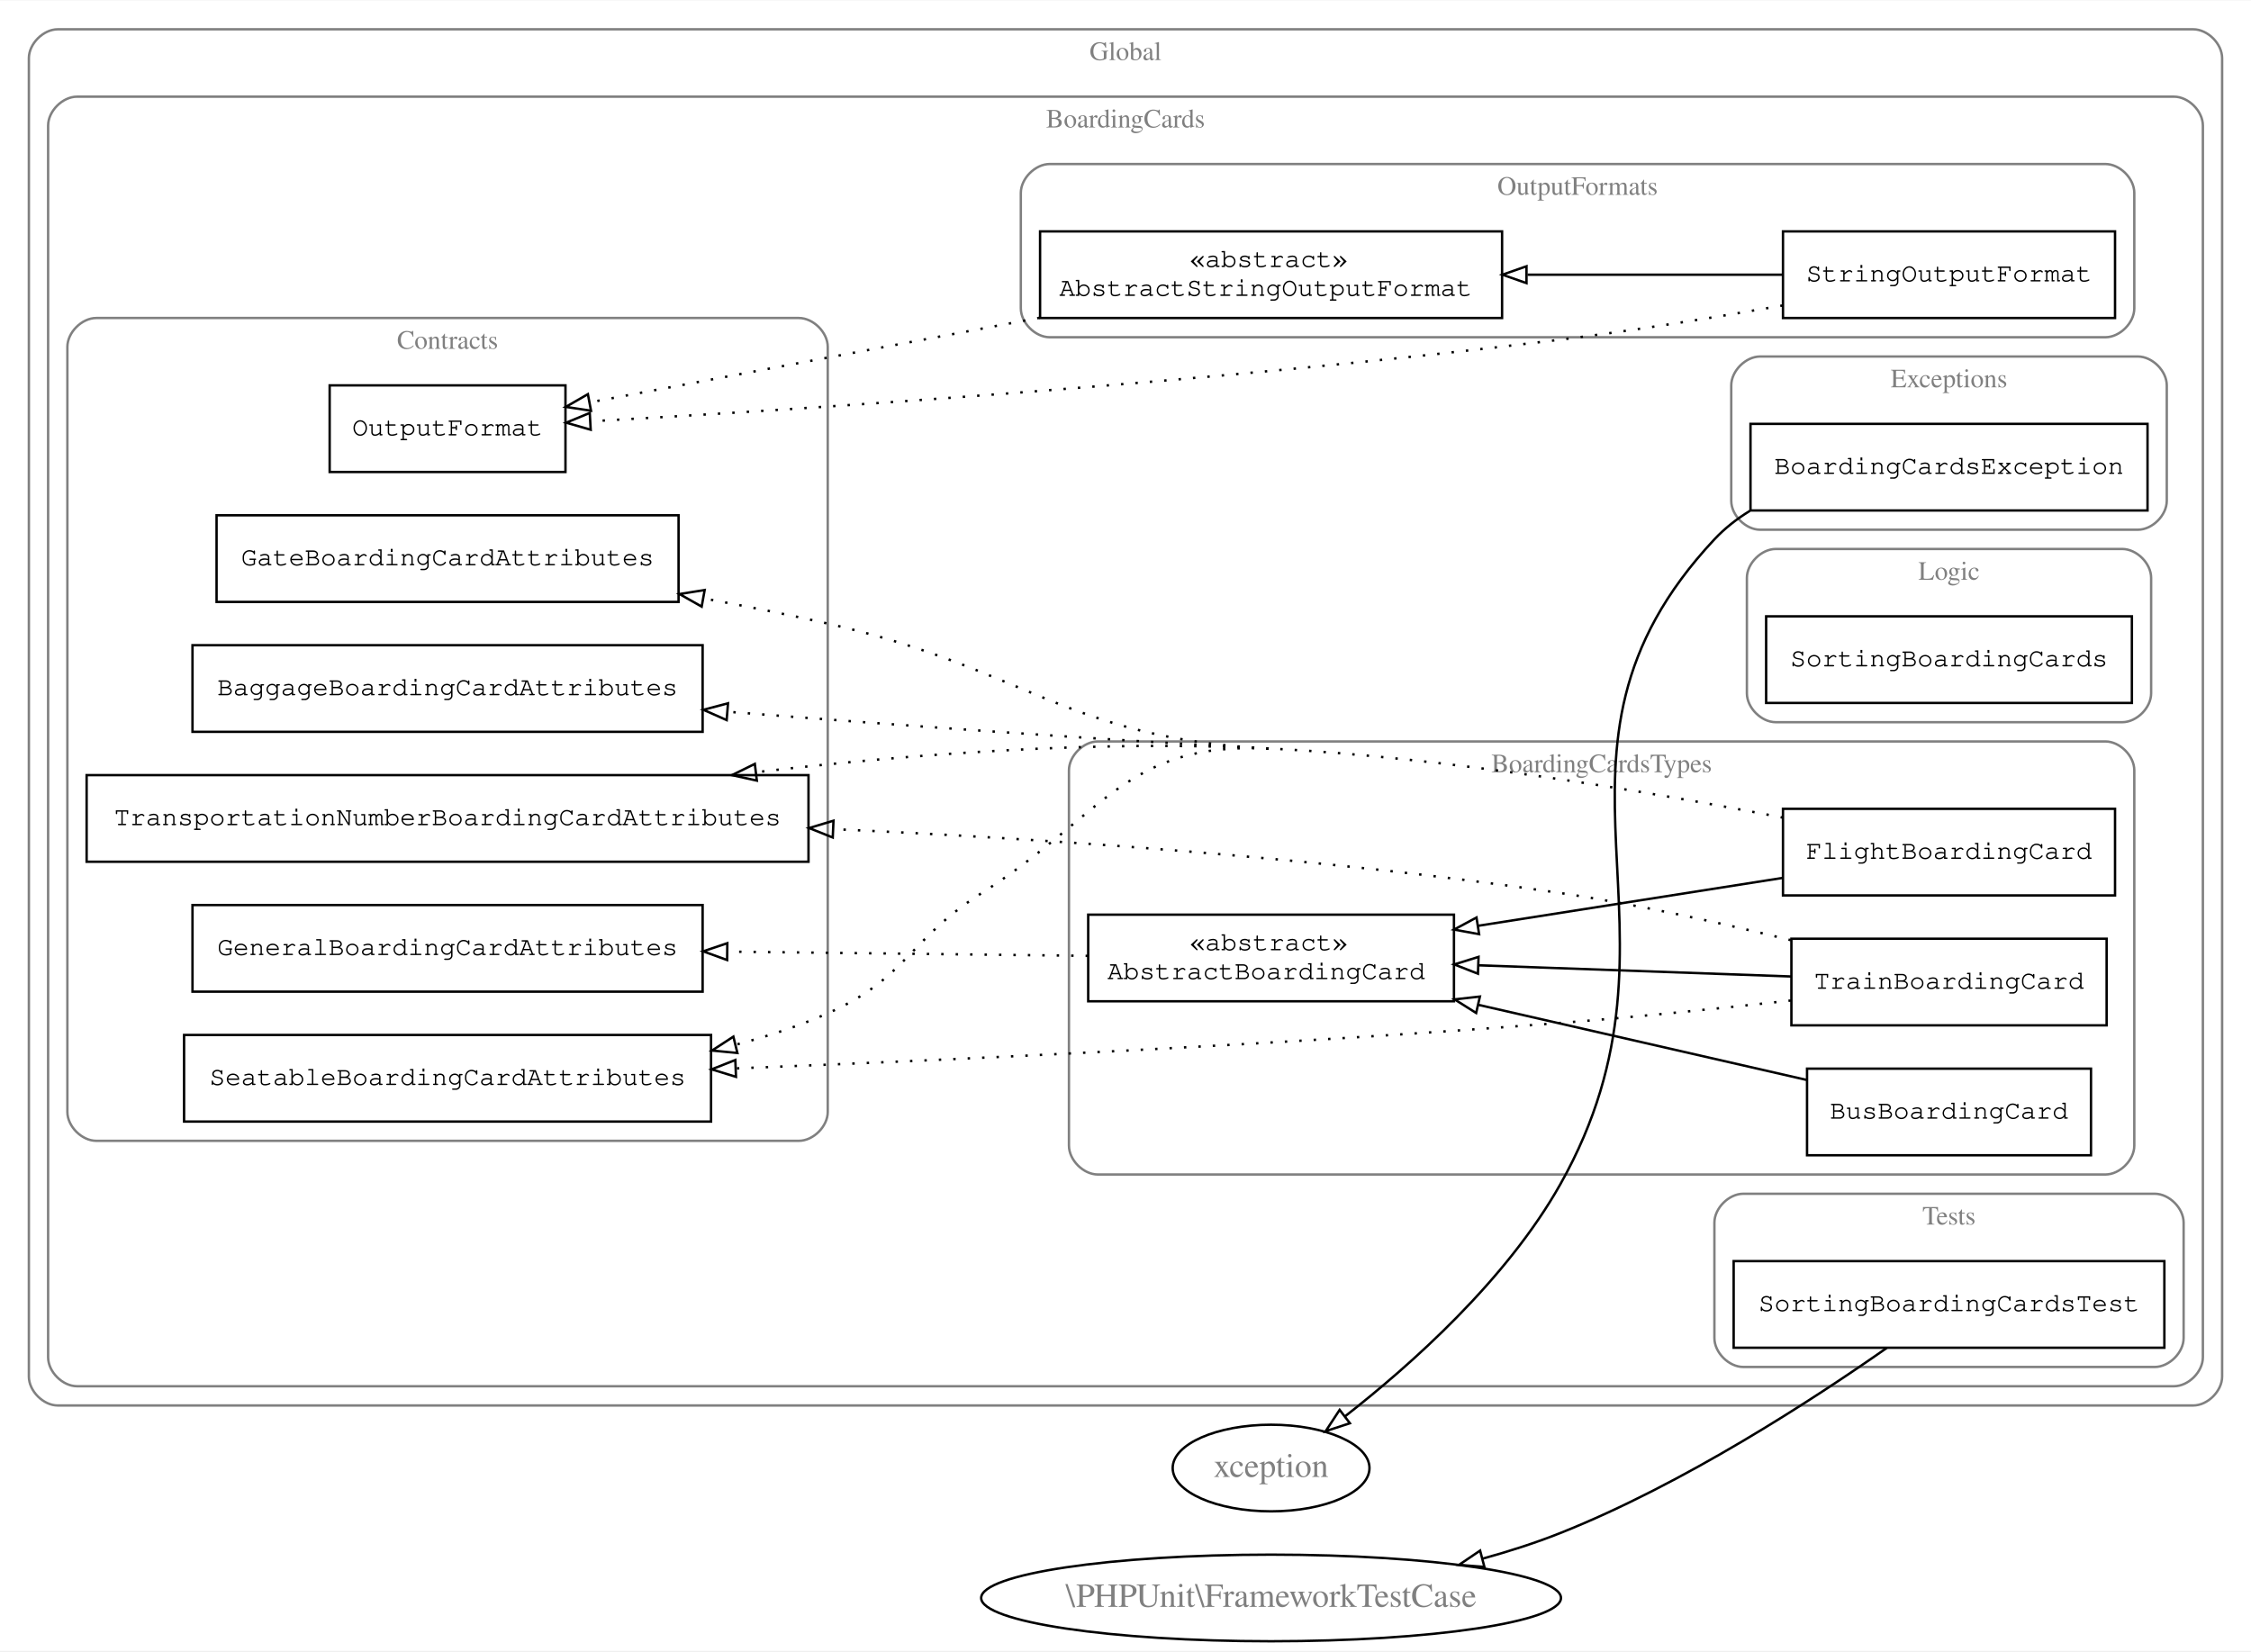
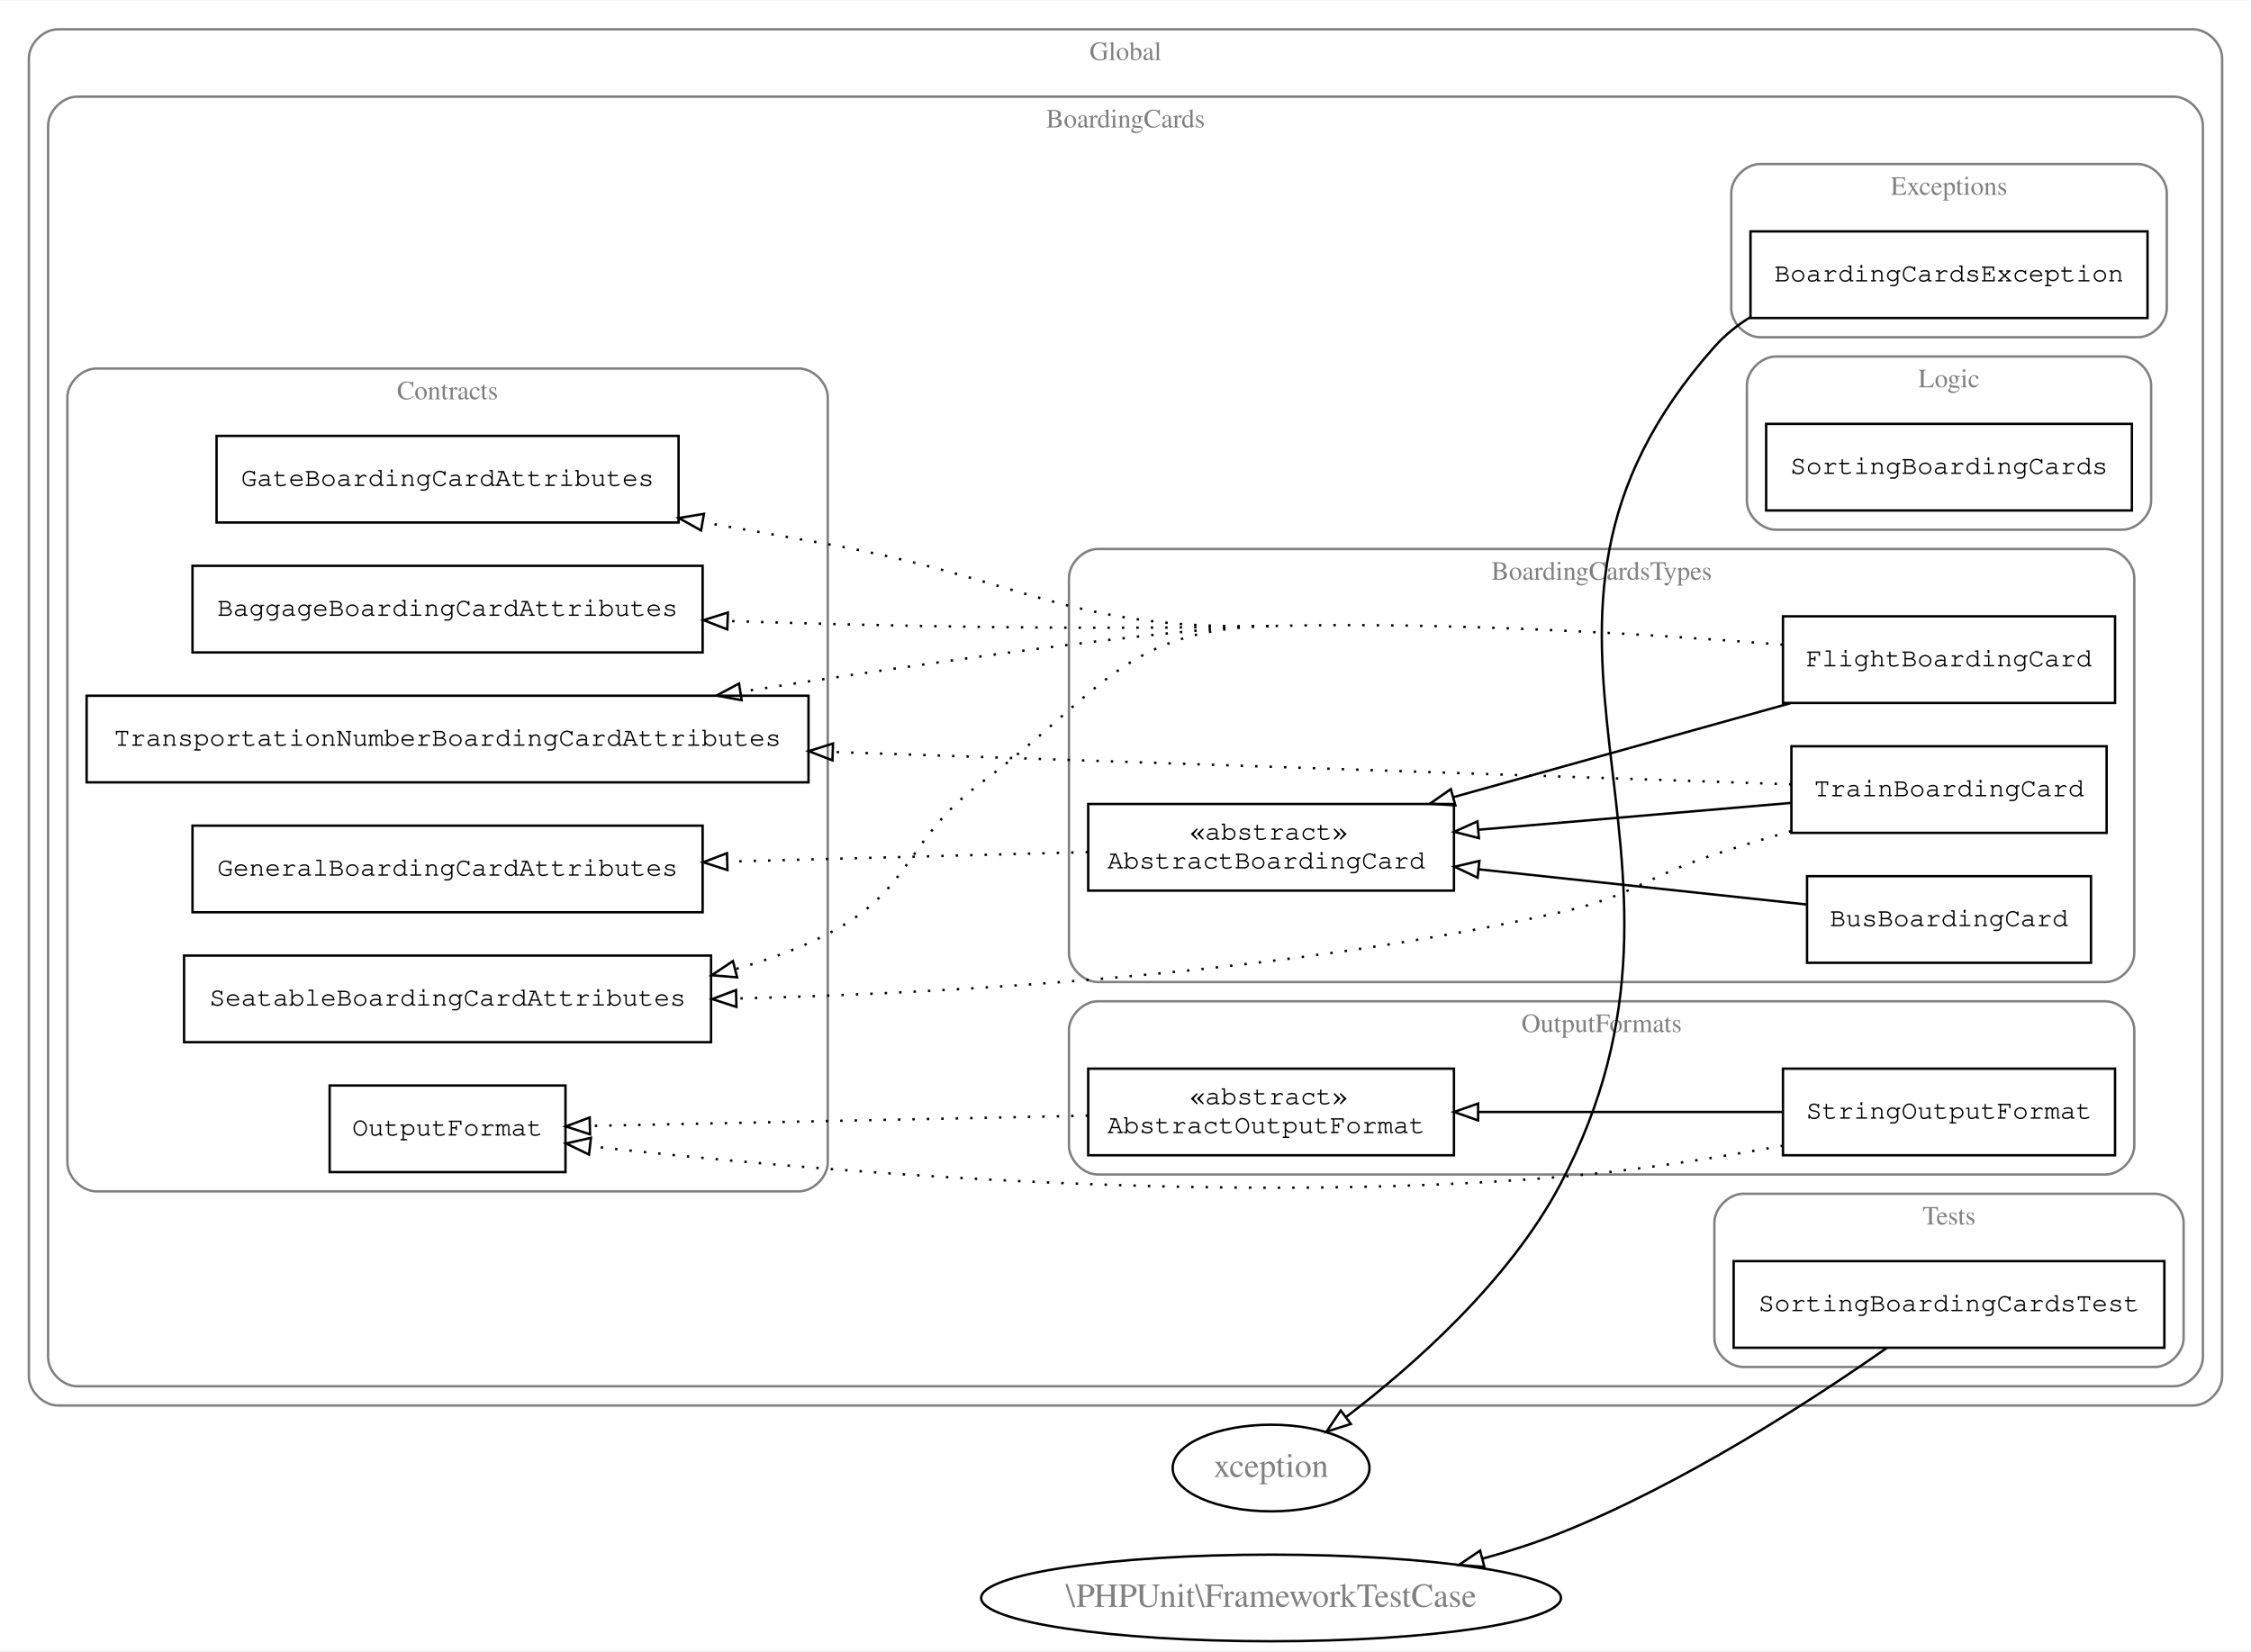
<svg xmlns="http://www.w3.org/2000/svg" width="935pt" height="686pt" viewBox="0.00 0.00 935.48 686.00">
  <g id="graph0" class="graph" transform="scale(1 1) rotate(0) translate(4 682)">
    <polygon fill="white" stroke="none" points="-4,4 -4,-682 931.479,-682 931.479,4 -4,4" />
    <g id="clust1" class="cluster">
      <path fill="none" stroke="gray" d="M20,-98C20,-98 907.479,-98 907.479,-98 913.479,-98 919.479,-104 919.479,-110 919.479,-110 919.479,-658 919.479,-658 919.479,-664 913.479,-670 907.479,-670 907.479,-670 20,-670 20,-670 14,-670 8,-664 8,-658 8,-658 8,-110 8,-110 8,-104 14,-98 20,-98" />
      <text text-anchor="middle" x="463.739" y="-657.2" font-family="Times,serif" font-size="11.00" fill="gray">Global</text>
    </g>
    <g id="clust2" class="cluster">
      <path fill="none" stroke="gray" d="M28,-106C28,-106 899.479,-106 899.479,-106 905.479,-106 911.479,-112 911.479,-118 911.479,-118 911.479,-630 911.479,-630 911.479,-636 905.479,-642 899.479,-642 899.479,-642 28,-642 28,-642 22,-642 16,-636 16,-630 16,-630 16,-118 16,-118 16,-112 22,-106 28,-106" />
      <text text-anchor="middle" x="463.739" y="-629.2" font-family="Times,serif" font-size="11.00" fill="gray">BoardingCards</text>
    </g>
    <g id="clust3" class="cluster">
-       <path fill="none" stroke="gray" d="M727.479,-462C727.479,-462 884.479,-462 884.479,-462 890.479,-462 896.479,-468 896.479,-474 896.479,-474 896.479,-522 896.479,-522 896.479,-528 890.479,-534 884.479,-534 884.479,-534 727.479,-534 727.479,-534 721.479,-534 715.479,-528 715.479,-522 715.479,-522 715.479,-474 715.479,-474 715.479,-468 721.479,-462 727.479,-462" />
-       <text text-anchor="middle" x="805.979" y="-521.2" font-family="Times,serif" font-size="11.00" fill="gray">Exceptions</text>
+       <path fill="none" stroke="gray" d="M727.479,-542C727.479,-542 884.479,-542 884.479,-542 890.479,-542 896.479,-548 896.479,-554 896.479,-554 896.479,-602 896.479,-602 896.479,-608 890.479,-614 884.479,-614 884.479,-614 727.479,-614 727.479,-614 721.479,-614 715.479,-608 715.479,-602 715.479,-602 715.479,-554 715.479,-554 715.479,-548 721.479,-542 727.479,-542" />
+       <text text-anchor="middle" x="805.979" y="-601.2" font-family="Times,serif" font-size="11.00" fill="gray">Exceptions</text>
    </g>
    <g id="clust4" class="cluster">
-       <path fill="none" stroke="gray" d="M36,-208C36,-208 328,-208 328,-208 334,-208 340,-214 340,-220 340,-220 340,-538 340,-538 340,-544 334,-550 328,-550 328,-550 36,-550 36,-550 30,-550 24,-544 24,-538 24,-538 24,-220 24,-220 24,-214 30,-208 36,-208" />
-       <text text-anchor="middle" x="182" y="-537.2" font-family="Times,serif" font-size="11.00" fill="gray">Contracts</text>
+       <path fill="none" stroke="gray" d="M36,-187C36,-187 328,-187 328,-187 334,-187 340,-193 340,-199 340,-199 340,-517 340,-517 340,-523 334,-529 328,-529 328,-529 36,-529 36,-529 30,-529 24,-523 24,-517 24,-517 24,-199 24,-199 24,-193 30,-187 36,-187" />
+       <text text-anchor="middle" x="182" y="-516.2" font-family="Times,serif" font-size="11.00" fill="gray">Contracts</text>
    </g>
    <g id="clust5" class="cluster">
-       <path fill="none" stroke="gray" d="M432.239,-542C432.239,-542 870.979,-542 870.979,-542 876.979,-542 882.979,-548 882.979,-554 882.979,-554 882.979,-602 882.979,-602 882.979,-608 876.979,-614 870.979,-614 870.979,-614 432.239,-614 432.239,-614 426.239,-614 420.239,-608 420.239,-602 420.239,-602 420.239,-554 420.239,-554 420.239,-548 426.239,-542 432.239,-542" />
-       <text text-anchor="middle" x="651.609" y="-601.2" font-family="Times,serif" font-size="11.00" fill="gray">OutputFormats</text>
+       <path fill="none" stroke="gray" d="M733.979,-462C733.979,-462 877.979,-462 877.979,-462 883.979,-462 889.979,-468 889.979,-474 889.979,-474 889.979,-522 889.979,-522 889.979,-528 883.979,-534 877.979,-534 877.979,-534 733.979,-534 733.979,-534 727.979,-534 721.979,-528 721.979,-522 721.979,-522 721.979,-474 721.979,-474 721.979,-468 727.979,-462 733.979,-462" />
+       <text text-anchor="middle" x="805.979" y="-521.2" font-family="Times,serif" font-size="11.00" fill="gray">Logic</text>
    </g>
    <g id="clust6" class="cluster">
-       <path fill="none" stroke="gray" d="M733.979,-382C733.979,-382 877.979,-382 877.979,-382 883.979,-382 889.979,-388 889.979,-394 889.979,-394 889.979,-442 889.979,-442 889.979,-448 883.979,-454 877.979,-454 877.979,-454 733.979,-454 733.979,-454 727.979,-454 721.979,-448 721.979,-442 721.979,-442 721.979,-394 721.979,-394 721.979,-388 727.979,-382 733.979,-382" />
-       <text text-anchor="middle" x="805.979" y="-441.2" font-family="Times,serif" font-size="11.00" fill="gray">Logic</text>
-     </g>
-     <g id="clust7" class="cluster">
      <path fill="none" stroke="gray" d="M720.479,-114C720.479,-114 891.479,-114 891.479,-114 897.479,-114 903.479,-120 903.479,-126 903.479,-126 903.479,-174 903.479,-174 903.479,-180 897.479,-186 891.479,-186 891.479,-186 720.479,-186 720.479,-186 714.479,-186 708.479,-180 708.479,-174 708.479,-174 708.479,-126 708.479,-126 708.479,-120 714.479,-114 720.479,-114" />
      <text text-anchor="middle" x="805.979" y="-173.2" font-family="Times,serif" font-size="11.00" fill="gray">Tests</text>
    </g>
+     <g id="clust7" class="cluster">
+       <path fill="none" stroke="gray" d="M452.239,-274C452.239,-274 870.979,-274 870.979,-274 876.979,-274 882.979,-280 882.979,-286 882.979,-286 882.979,-442 882.979,-442 882.979,-448 876.979,-454 870.979,-454 870.979,-454 452.239,-454 452.239,-454 446.239,-454 440.239,-448 440.239,-442 440.239,-442 440.239,-286 440.239,-286 440.239,-280 446.239,-274 452.239,-274" />
+       <text text-anchor="middle" x="661.609" y="-441.2" font-family="Times,serif" font-size="11.00" fill="gray">BoardingCardsTypes</text>
+     </g>
    <g id="clust8" class="cluster">
-       <path fill="none" stroke="gray" d="M452.239,-194C452.239,-194 870.979,-194 870.979,-194 876.979,-194 882.979,-200 882.979,-206 882.979,-206 882.979,-362 882.979,-362 882.979,-368 876.979,-374 870.979,-374 870.979,-374 452.239,-374 452.239,-374 446.239,-374 440.239,-368 440.239,-362 440.239,-362 440.239,-206 440.239,-206 440.239,-200 446.239,-194 452.239,-194" />
-       <text text-anchor="middle" x="661.609" y="-361.2" font-family="Times,serif" font-size="11.00" fill="gray">BoardingCardsTypes</text>
+       <path fill="none" stroke="gray" d="M452.239,-194C452.239,-194 870.979,-194 870.979,-194 876.979,-194 882.979,-200 882.979,-206 882.979,-206 882.979,-254 882.979,-254 882.979,-260 876.979,-266 870.979,-266 870.979,-266 452.239,-266 452.239,-266 446.239,-266 440.239,-260 440.239,-254 440.239,-254 440.239,-206 440.239,-206 440.239,-200 446.239,-194 452.239,-194" />
+       <text text-anchor="middle" x="661.609" y="-253.2" font-family="Times,serif" font-size="11.00" fill="gray">OutputFormats</text>
    </g>
    <g id="node1" class="node">
-       <polygon fill="none" stroke="black" points="888.479,-506 723.479,-506 723.479,-470 888.479,-470 888.479,-506" />
-       <text text-anchor="middle" x="805.979" y="-485.2" font-family="Courier,monospace" font-size="11.00">BoardingCardsException</text>
+       <polygon fill="none" stroke="black" points="888.479,-586 723.479,-586 723.479,-550 888.479,-550 888.479,-586" />
+       <text text-anchor="middle" x="805.979" y="-565.2" font-family="Courier,monospace" font-size="11.00">BoardingCardsException</text>
    </g>
    <g id="node16" class="node">
      <ellipse fill="none" stroke="black" cx="524.239" cy="-72" rx="40.893" ry="18" />
      <text text-anchor="middle" x="524.239" y="-68.3" font-family="Times,serif" font-size="14.00" fill="gray">xception</text>
    </g>
    <g id="edge1" class="edge">
-       <path fill="none" stroke="black" d="M723.225,-469.834C717.802,-466.522 712.793,-462.613 708.479,-458 624.835,-368.556 704.53,-296.726 644.479,-190 622.087,-150.206 582.4,-114.896 554.999,-93.503" />
-       <polygon fill="none" stroke="black" points="556.991,-90.62 546.923,-87.321 552.736,-96.178 556.991,-90.62" />
+       <path fill="none" stroke="black" d="M723.401,-550.36C717.865,-546.935 712.786,-542.856 708.479,-538 604.119,-420.356 717.969,-329.033 644.479,-190 623.141,-149.631 583.216,-114.45 555.474,-93.244" />
+       <polygon fill="none" stroke="black" points="557.393,-90.309 547.289,-87.121 553.2,-95.914 557.393,-90.309" />
    </g>
    <g id="node2" class="node">
-       <polygon fill="none" stroke="black" points="231,-522 133,-522 133,-486 231,-486 231,-522" />
-       <text text-anchor="middle" x="182" y="-501.2" font-family="Courier,monospace" font-size="11.00">OutputFormat</text>
+       <polygon fill="none" stroke="black" points="231,-231 133,-231 133,-195 231,-195 231,-231" />
+       <text text-anchor="middle" x="182" y="-210.2" font-family="Courier,monospace" font-size="11.00">OutputFormat</text>
    </g>
    <g id="node3" class="node">
-       <polygon fill="none" stroke="black" points="278,-468 86,-468 86,-432 278,-432 278,-468" />
-       <text text-anchor="middle" x="182" y="-447.2" font-family="Courier,monospace" font-size="11.00">GateBoardingCardAttributes</text>
+       <polygon fill="none" stroke="black" points="278,-501 86,-501 86,-465 278,-465 278,-501" />
+       <text text-anchor="middle" x="182" y="-480.2" font-family="Courier,monospace" font-size="11.00">GateBoardingCardAttributes</text>
    </g>
    <g id="node4" class="node">
-       <polygon fill="none" stroke="black" points="288,-414 76,-414 76,-378 288,-378 288,-414" />
-       <text text-anchor="middle" x="182" y="-393.2" font-family="Courier,monospace" font-size="11.00">BaggageBoardingCardAttributes</text>
+       <polygon fill="none" stroke="black" points="288,-447 76,-447 76,-411 288,-411 288,-447" />
+       <text text-anchor="middle" x="182" y="-426.2" font-family="Courier,monospace" font-size="11.00">BaggageBoardingCardAttributes</text>
    </g>
    <g id="node5" class="node">
-       <polygon fill="none" stroke="black" points="332,-360 32,-360 32,-324 332,-324 332,-360" />
-       <text text-anchor="middle" x="182" y="-339.2" font-family="Courier,monospace" font-size="11.00">TransportationNumberBoardingCardAttributes</text>
+       <polygon fill="none" stroke="black" points="332,-393 32,-393 32,-357 332,-357 332,-393" />
+       <text text-anchor="middle" x="182" y="-372.2" font-family="Courier,monospace" font-size="11.00">TransportationNumberBoardingCardAttributes</text>
    </g>
    <g id="node6" class="node">
-       <polygon fill="none" stroke="black" points="288,-306 76,-306 76,-270 288,-270 288,-306" />
-       <text text-anchor="middle" x="182" y="-285.2" font-family="Courier,monospace" font-size="11.00">GeneralBoardingCardAttributes</text>
+       <polygon fill="none" stroke="black" points="288,-339 76,-339 76,-303 288,-303 288,-339" />
+       <text text-anchor="middle" x="182" y="-318.2" font-family="Courier,monospace" font-size="11.00">GeneralBoardingCardAttributes</text>
    </g>
    <g id="node7" class="node">
-       <polygon fill="none" stroke="black" points="291.5,-252 72.5,-252 72.5,-216 291.5,-216 291.5,-252" />
-       <text text-anchor="middle" x="182" y="-231.2" font-family="Courier,monospace" font-size="11.00">SeatableBoardingCardAttributes</text>
+       <polygon fill="none" stroke="black" points="291.5,-285 72.5,-285 72.5,-249 291.5,-249 291.5,-285" />
+       <text text-anchor="middle" x="182" y="-264.2" font-family="Courier,monospace" font-size="11.00">SeatableBoardingCardAttributes</text>
    </g>
    <g id="node8" class="node">
-       <polygon fill="none" stroke="black" points="620.239,-586 428.239,-586 428.239,-550 620.239,-550 620.239,-586" />
-       <text text-anchor="start" x="490.239" y="-571.2" font-family="Courier,monospace" font-size="11.00">«abstract»</text>
-       <text text-anchor="start" x="436.239" y="-559.2" font-family="Courier,monospace" font-size="11.00">AbstractStringOutputFormat</text>
-     </g>
-     <g id="edge2" class="edge">
-       <path fill="none" stroke="black" stroke-dasharray="1,5" d="M428.011,-550.087C367.928,-538.785 292.273,-524.555 241.045,-514.919" />
-       <polygon fill="none" stroke="black" points="241.612,-511.464 231.137,-513.055 240.318,-518.343 241.612,-511.464" />
+       <polygon fill="none" stroke="black" points="881.979,-506 729.979,-506 729.979,-470 881.979,-470 881.979,-506" />
+       <text text-anchor="middle" x="805.979" y="-485.2" font-family="Courier,monospace" font-size="11.00">SortingBoardingCards</text>
    </g>
    <g id="node9" class="node">
-       <polygon fill="none" stroke="black" points="874.979,-586 736.979,-586 736.979,-550 874.979,-550 874.979,-586" />
-       <text text-anchor="middle" x="805.979" y="-565.2" font-family="Courier,monospace" font-size="11.00">StringOutputFormat</text>
-     </g>
-     <g id="edge12" class="edge">
-       <path fill="none" stroke="black" stroke-dasharray="1,5" d="M736.833,-555.195C708.369,-550.196 674.904,-544.772 644.479,-541 500.041,-523.095 329.043,-512.008 241.327,-507.051" />
-       <polygon fill="none" stroke="black" points="241.486,-503.555 231.306,-506.492 241.095,-510.544 241.486,-503.555" />
-     </g>
-     <g id="edge11" class="edge">
-       <path fill="none" stroke="black" d="M736.904,-568C705.037,-568 666.347,-568 630.806,-568" />
-       <polygon fill="none" stroke="black" points="630.383,-564.5 620.383,-568 630.383,-571.5 630.383,-564.5" />
-     </g>
-     <g id="node10" class="node">
-       <polygon fill="none" stroke="black" points="881.979,-426 729.979,-426 729.979,-390 881.979,-390 881.979,-426" />
-       <text text-anchor="middle" x="805.979" y="-405.2" font-family="Courier,monospace" font-size="11.00">SortingBoardingCards</text>
-     </g>
-     <g id="node11" class="node">
      <polygon fill="none" stroke="black" points="895.479,-158 716.479,-158 716.479,-122 895.479,-122 895.479,-158" />
      <text text-anchor="middle" x="805.979" y="-137.2" font-family="Courier,monospace" font-size="11.00">SortingBoardingCardsTest</text>
    </g>
    <g id="node17" class="node">
      <ellipse fill="none" stroke="black" cx="524.239" cy="-18" rx="120.479" ry="18" />
      <text text-anchor="middle" x="524.239" y="-14.3" font-family="Times,serif" font-size="14.00" fill="gray">\PHPUnit\FrameworkTestCase</text>
    </g>
-     <g id="edge3" class="edge">
+     <g id="edge2" class="edge">
      <path fill="none" stroke="black" d="M780.126,-121.928C749.621,-100.562 695.627,-65.344 644.479,-45 634.182,-40.905 623.126,-37.357 612.049,-34.303" />
      <polygon fill="none" stroke="black" points="612.888,-30.905 602.327,-31.746 611.108,-37.675 612.888,-30.905" />
    </g>
-     <g id="node12" class="node">
-       <polygon fill="none" stroke="black" points="600.239,-302 448.239,-302 448.239,-266 600.239,-266 600.239,-302" />
-       <text text-anchor="start" x="490.239" y="-287.2" font-family="Courier,monospace" font-size="11.00">«abstract»</text>
-       <text text-anchor="start" x="456.239" y="-275.2" font-family="Courier,monospace" font-size="11.00">AbstractBoardingCard</text>
+     <g id="node10" class="node">
+       <polygon fill="none" stroke="black" points="600.239,-348 448.239,-348 448.239,-312 600.239,-312 600.239,-348" />
+       <text text-anchor="start" x="490.239" y="-333.2" font-family="Courier,monospace" font-size="11.00">«abstract»</text>
+       <text text-anchor="start" x="456.239" y="-321.2" font-family="Courier,monospace" font-size="11.00">AbstractBoardingCard</text>
+     </g>
+     <g id="edge3" class="edge">
+       <path fill="none" stroke="black" stroke-dasharray="1,5" d="M448.151,-328.014C404.211,-326.851 347.817,-325.36 298.343,-324.051" />
+       <polygon fill="none" stroke="black" points="298.311,-320.549 288.222,-323.783 298.126,-327.547 298.311,-320.549" />
+     </g>
+     <g id="node11" class="node">
+       <polygon fill="none" stroke="black" points="864.979,-318 746.979,-318 746.979,-282 864.979,-282 864.979,-318" />
+       <text text-anchor="middle" x="805.979" y="-297.2" font-family="Courier,monospace" font-size="11.00">BusBoardingCard</text>
    </g>
    <g id="edge4" class="edge">
-       <path fill="none" stroke="black" stroke-dasharray="1,5" d="M448.151,-284.883C404.211,-285.399 347.817,-286.062 298.343,-286.644" />
-       <polygon fill="none" stroke="black" points="298.18,-283.146 288.222,-286.763 298.263,-290.145 298.18,-283.146" />
+       <path fill="none" stroke="black" d="M746.677,-306.252C707.31,-310.474 654.693,-316.117 610.627,-320.843" />
+       <polygon fill="none" stroke="black" points="610.065,-317.383 600.495,-321.929 610.812,-324.343 610.065,-317.383" />
+     </g>
+     <g id="node12" class="node">
+       <polygon fill="none" stroke="black" points="874.979,-426 736.979,-426 736.979,-390 874.979,-390 874.979,-426" />
+       <text text-anchor="middle" x="805.979" y="-405.2" font-family="Courier,monospace" font-size="11.00">FlightBoardingCard</text>
+     </g>
+     <g id="edge8" class="edge">
+       <path fill="none" stroke="black" stroke-dasharray="1,5" d="M523.239,-422C440.433,-420.015 421.537,-441.425 340,-456 323.272,-458.99 305.53,-462.1 288.225,-465.101" />
+       <polygon fill="none" stroke="black" points="287.354,-461.699 278.097,-466.853 288.547,-468.597 287.354,-461.699" />
+     </g>
+     <g id="edge9" class="edge">
+       <path fill="none" stroke="black" stroke-dasharray="1,5" d="M523.239,-422C448.378,-420.206 364.245,-421.904 298.371,-424.076" />
+       <polygon fill="none" stroke="black" points="298.25,-420.578 288.374,-424.414 298.487,-427.574 298.25,-420.578" />
+     </g>
+     <g id="edge7" class="edge">
+       <path fill="none" stroke="black" stroke-dasharray="1,5" d="M523.239,-422C481.578,-421.002 383.985,-407.083 303.954,-394.65" />
+       <polygon fill="none" stroke="black" points="304.208,-391.147 293.788,-393.064 303.129,-398.063 304.208,-391.147" />
+     </g>
+     <g id="edge6" class="edge">
+       <path fill="none" stroke="black" stroke-dasharray="1,5" d="M736.898,-414.225C680.275,-418.725 597.551,-423.733 525.239,-422" />
+       <path fill="none" stroke="black" stroke-dasharray="1,5" d="M523.239,-422C462.899,-420.554 452.474,-392.963 404,-357 371.945,-333.218 375.515,-312.216 340,-294 328.019,-287.855 314.918,-283.071 301.555,-279.352" />
+       <polygon fill="none" stroke="black" points="302.348,-275.942 291.79,-276.828 300.596,-282.72 302.348,-275.942" />
+     </g>
+     <g id="edge5" class="edge">
+       <path fill="none" stroke="black" d="M740.098,-389.909C698.233,-378.236 643.642,-363.014 599.965,-350.836" />
+       <polygon fill="none" stroke="black" points="600.825,-347.442 590.252,-348.128 598.945,-354.185 600.825,-347.442" />
    </g>
    <g id="node13" class="node">
-       <polygon fill="none" stroke="black" points="864.979,-238 746.979,-238 746.979,-202 864.979,-202 864.979,-238" />
-       <text text-anchor="middle" x="805.979" y="-217.2" font-family="Courier,monospace" font-size="11.00">BusBoardingCard</text>
+       <polygon fill="none" stroke="black" points="871.479,-372 740.479,-372 740.479,-336 871.479,-336 871.479,-372" />
+       <text text-anchor="middle" x="805.979" y="-351.2" font-family="Courier,monospace" font-size="11.00">TrainBoardingCard</text>
    </g>
-     <g id="edge5" class="edge">
-       <path fill="none" stroke="black" d="M746.677,-233.339C707.227,-242.364 654.471,-254.434 610.349,-264.528" />
-       <polygon fill="none" stroke="black" points="609.463,-261.14 600.495,-266.783 611.024,-267.964 609.463,-261.14" />
+     <g id="edge14" class="edge">
+       <path fill="none" stroke="black" stroke-dasharray="1,5" d="M740.468,-356.178C647.108,-359.33 471.377,-365.263 342.082,-369.629" />
+       <polygon fill="none" stroke="black" points="341.95,-366.131 332.074,-369.967 342.186,-373.127 341.95,-366.131" />
+     </g>
+     <g id="edge13" class="edge">
+       <path fill="none" stroke="black" stroke-dasharray="1,5" d="M740.381,-336.755C729.678,-333.661 718.731,-330.35 708.479,-327 679.602,-317.565 674.136,-309.579 644.479,-303 529.989,-277.601 396.068,-269.461 302.074,-267.156" />
+       <polygon fill="none" stroke="black" points="302.038,-263.655 291.962,-266.927 301.88,-270.653 302.038,-263.655" />
+     </g>
+     <g id="edge12" class="edge">
+       <path fill="none" stroke="black" d="M740.45,-348.464C701.842,-345.151 652.318,-340.903 610.513,-337.316" />
+       <polygon fill="none" stroke="black" points="610.603,-333.811 600.34,-336.443 610.004,-340.785 610.603,-333.811" />
    </g>
    <g id="node14" class="node">
-       <polygon fill="none" stroke="black" points="874.979,-346 736.979,-346 736.979,-310 874.979,-310 874.979,-346" />
-       <text text-anchor="middle" x="805.979" y="-325.2" font-family="Courier,monospace" font-size="11.00">FlightBoardingCard</text>
+       <polygon fill="none" stroke="black" points="874.979,-238 736.979,-238 736.979,-202 874.979,-202 874.979,-238" />
+       <text text-anchor="middle" x="805.979" y="-217.2" font-family="Courier,monospace" font-size="11.00">StringOutputFormat</text>
    </g>
-     <g id="edge9" class="edge">
-       <path fill="none" stroke="black" stroke-dasharray="1,5" d="M523.239,-371C438.703,-375.493 422.552,-404.244 340,-423 323.429,-426.765 305.769,-430.278 288.497,-433.443" />
-       <polygon fill="none" stroke="black" points="287.604,-430.047 278.384,-435.266 288.846,-436.936 287.604,-430.047" />
+     <g id="edge11" class="edge">
+       <path fill="none" stroke="black" stroke-dasharray="1,5" d="M736.959,-205.98C708.515,-200.791 675.03,-195.552 644.479,-193 499.769,-180.913 328.884,-195.932 241.257,-205.758" />
+       <polygon fill="none" stroke="black" points="240.786,-202.289 231.247,-206.899 241.579,-209.244 240.786,-202.289" />
+     </g>
+     <g id="node15" class="node">
+       <polygon fill="none" stroke="black" points="600.239,-238 448.239,-238 448.239,-202 600.239,-202 600.239,-238" />
+       <text text-anchor="start" x="490.239" y="-223.2" font-family="Courier,monospace" font-size="11.00">«abstract»</text>
+       <text text-anchor="start" x="456.239" y="-211.2" font-family="Courier,monospace" font-size="11.00">AbstractOutputFormat</text>
    </g>
    <g id="edge10" class="edge">
-       <path fill="none" stroke="black" stroke-dasharray="1,5" d="M523.239,-371C448.277,-374.984 364.143,-381.151 298.293,-386.363" />
-       <polygon fill="none" stroke="black" points="297.991,-382.876 288.3,-387.158 298.546,-389.854 297.991,-382.876" />
-     </g>
-     <g id="edge8" class="edge">
-       <path fill="none" stroke="black" stroke-dasharray="1,5" d="M523.239,-371C452.716,-374.748 374.152,-368.728 310.301,-361.22" />
-       <polygon fill="none" stroke="black" points="310.53,-357.722 300.183,-360.003 309.694,-364.672 310.53,-357.722" />
-     </g>
-     <g id="edge7" class="edge">
-       <path fill="none" stroke="black" stroke-dasharray="1,5" d="M736.969,-342.331C680.564,-353.279 598.104,-367.127 525.239,-371" />
-       <path fill="none" stroke="black" stroke-dasharray="1,5" d="M523.239,-371C463.997,-374.149 454.116,-342.749 404,-311 373.508,-291.683 373.006,-275.611 340,-261 328.009,-255.692 315.074,-251.424 301.956,-247.992" />
-       <polygon fill="none" stroke="black" points="302.448,-244.509 291.902,-245.528 300.782,-251.308 302.448,-244.509" />
-     </g>
-     <g id="edge6" class="edge">
-       <path fill="none" stroke="black" d="M736.904,-317.293C698.731,-311.288 650.769,-303.744 610.156,-297.357" />
-       <polygon fill="none" stroke="black" points="610.692,-293.898 600.27,-295.802 609.605,-300.813 610.692,-293.898" />
-     </g>
-     <g id="node15" class="node">
-       <polygon fill="none" stroke="black" points="871.479,-292 740.479,-292 740.479,-256 871.479,-256 871.479,-292" />
-       <text text-anchor="middle" x="805.979" y="-271.2" font-family="Courier,monospace" font-size="11.00">TrainBoardingCard</text>
+       <path fill="none" stroke="black" d="M736.904,-220C698.812,-220 650.972,-220 610.414,-220" />
+       <polygon fill="none" stroke="black" points="610.27,-216.5 600.27,-220 610.27,-223.5 610.27,-216.5" />
    </g>
    <g id="edge15" class="edge">
-       <path fill="none" stroke="black" stroke-dasharray="1,5" d="M740.222,-291.408C711.152,-298.578 676.302,-306.294 644.479,-311 544.664,-325.761 431.652,-333.5 342.447,-337.555" />
-       <polygon fill="none" stroke="black" points="342.076,-334.067 332.241,-338.007 342.386,-341.061 342.076,-334.067" />
-     </g>
-     <g id="edge14" class="edge">
-       <path fill="none" stroke="black" stroke-dasharray="1,5" d="M740.237,-266.312C711.017,-263.057 676.046,-259.457 644.479,-257 528.154,-247.948 395.042,-241.757 301.77,-238.099" />
-       <polygon fill="none" stroke="black" points="301.864,-234.6 291.735,-237.709 301.592,-241.595 301.864,-234.6" />
-     </g>
-     <g id="edge13" class="edge">
-       <path fill="none" stroke="black" d="M740.45,-276.307C701.842,-277.687 652.318,-279.457 610.513,-280.952" />
-       <polygon fill="none" stroke="black" points="610.209,-277.46 600.34,-281.315 610.459,-284.456 610.209,-277.46" />
+       <path fill="none" stroke="black" stroke-dasharray="1,5" d="M448.151,-218.455C385.881,-217.174 298.6,-215.378 241.446,-214.202" />
+       <polygon fill="none" stroke="black" points="241.207,-210.697 231.137,-213.99 241.063,-217.695 241.207,-210.697" />
    </g>
  </g>
</svg>
